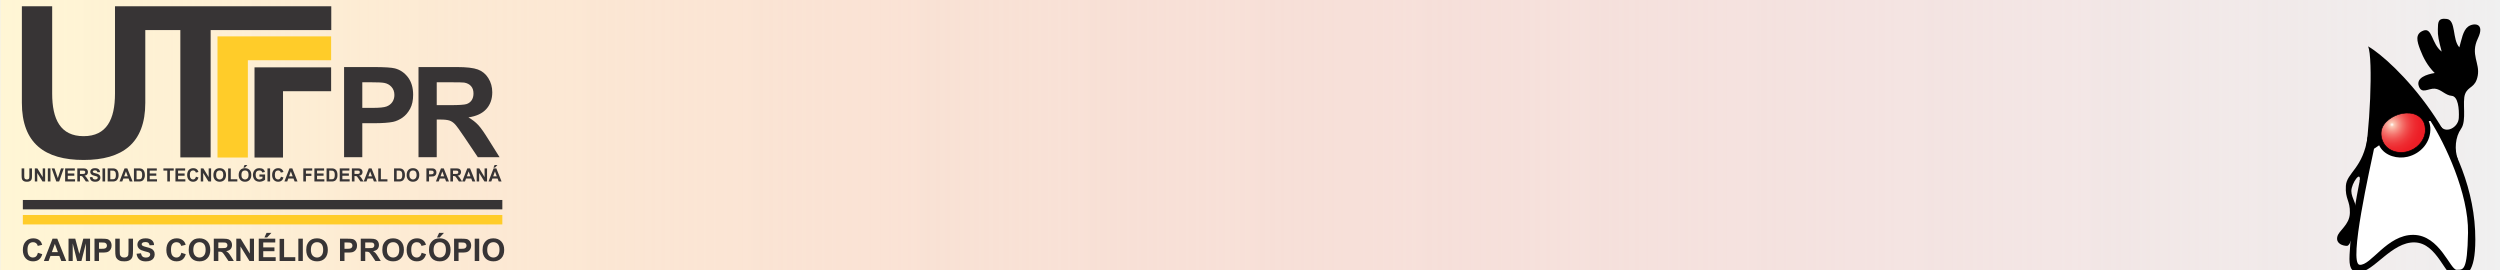
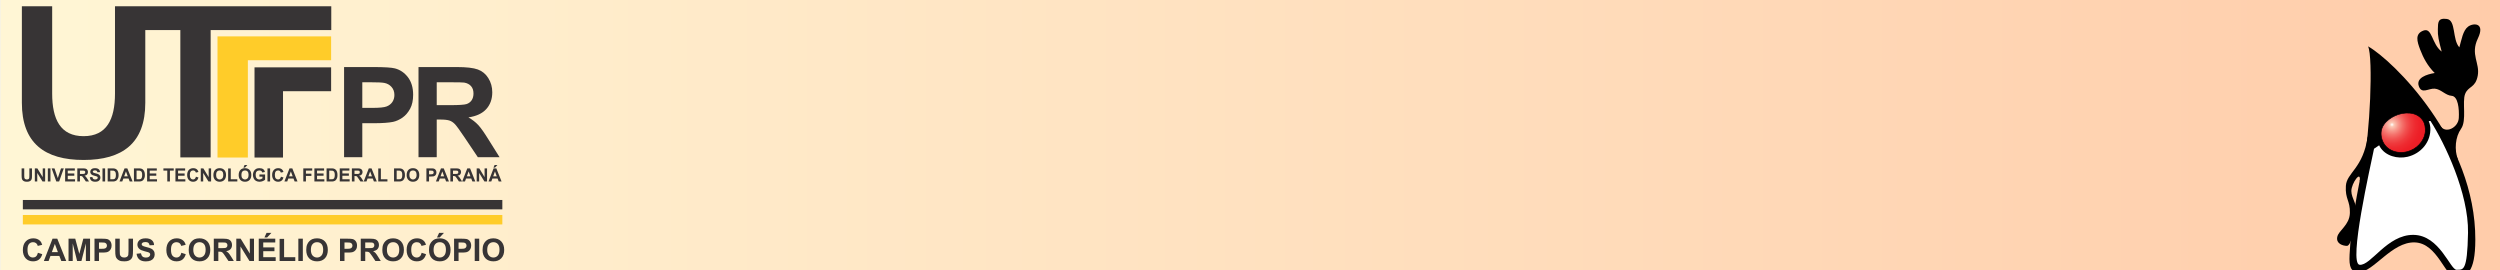
<svg xmlns="http://www.w3.org/2000/svg" xmlns:xlink="http://www.w3.org/1999/xlink" version="1.1" id="Layer_1" x="0px" y="0px" viewBox="0 0 833 89.8" style="enable-background:new 0 0 833 89.8;" xml:space="preserve">
  <defs id="defs87">
    <linearGradient id="linearGradient1173">
      <stop style="stop-color:#fff6d5;stop-opacity:1;" offset="0" id="stop1169" />
-       <stop style="stop-color:#ffaaaa;stop-opacity:0" offset="1" id="stop1171" />
+       <stop style="stop-color:#ffccaa;stop-opacity:1" offset="1" id="stop1171" />
    </linearGradient>
    <style type="text/css" id="style1003">
   
    .fil0 {fill:#373435}
    .fil1 {fill:#FFCC29}
    .fil2 {fill:#373435;fill-rule:nonzero}
    .fil3 {fill:#FFCC29;fill-rule:nonzero}
   
  </style>
    <linearGradient xlink:href="#linearGradient1173" id="linearGradient1175" x1="0.15" y1="45.992" x2="836.099" y2="45.992" gradientUnits="userSpaceOnUse" />
  </defs>
  <style type="text/css" id="style2">
	.st0{fill:#232E35;}
	.st1{fill:#9365C9;}
	.st2{fill:#BCBBBC;}
	.st3{fill:#9468CC;}
	.st4{fill:#B4B3B4;}
	.st5{fill:#FFFFFF;}
</style>
  <rect x="0.15" y="-0.49" class="st0" width="835.949" height="92.965" id="rect4" style="fill:url(#linearGradient1175);fill-opacity:1;stroke:none;stroke-width:1.023" />
  <g style="clip-rule:evenodd;fill-rule:evenodd;image-rendering:optimizeQuality;shape-rendering:geometricPrecision;text-rendering:geometricPrecision" id="g1051" transform="matrix(0.01719931,0,0,0.01719931,7.201937,2.080017)">
    <g id="Camada_x0020_1">
      <g id="_304389040">
        <polygon class="fil0" points="5064,2931 5064,1646 5996,1646 5996,1184 4512,1184 4512,2931 " id="polygon1008" />
        <path class="fil0" d="m 1809,0 v 1691 c 0,499 -160,826 -608,826 -449,0 -609,-327 -609,-826 V 0 H 5 v 1871 c 0,784 445,1107 1196,1107 750,0 1195,-323 1195,-1107 V 461 h 679 v 2467 h 587 V 461 H 5999 V 0 Z" id="path1010" />
        <path class="fil0" d="m 0,3141 h 51 v 138 c 0,22 1,36 2,42 2,11 7,19 15,25 9,7 20,10 34,10 15,0 26,-3 33,-9 7,-6 12,-13 13,-22 2,-9 2,-23 2,-43 v -141 h 51 v 134 c 0,30 -1,52 -4,64 -3,13 -8,24 -15,32 -7,9 -17,16 -30,21 -12,5 -28,8 -48,8 -24,0 -43,-3 -55,-9 -13,-5 -22,-13 -30,-22 -7,-9 -12,-18 -14,-28 -3,-14 -5,-36 -5,-64 z m 256,254 v -254 h 49 l 104,170 v -170 h 47 v 254 H 405 L 303,3229 v 166 z m 252,0 v -254 h 51 v 254 z m 164,0 -90,-254 h 55 l 64,188 62,-188 h 54 l -90,254 z m 171,0 v -254 h 188 v 43 H 894 v 56 h 127 v 43 H 894 v 69 h 141 v 43 z m 236,0 v -254 h 107 c 27,0 47,2 59,7 12,4 22,13 29,24 8,12 11,25 11,40 0,19 -5,35 -16,48 -11,12 -28,20 -50,23 11,7 20,14 27,21 7,8 17,22 29,42 l 31,49 h -61 l -37,-55 c -13,-20 -22,-32 -27,-37 -5,-6 -10,-9 -15,-11 -5,-2 -14,-3 -26,-3 h -10 v 106 z m 51,-146 h 38 c 24,0 39,-1 45,-4 7,-2 11,-5 15,-10 3,-5 5,-12 5,-19 0,-9 -2,-16 -7,-21 -4,-5 -11,-9 -19,-10 -4,-1 -17,-1 -37,-1 h -40 z m 191,64 49,-5 c 3,16 9,29 18,37 10,8 22,11 37,11 17,0 29,-3 37,-10 9,-7 13,-15 13,-25 0,-6 -2,-11 -5,-15 -4,-4 -10,-8 -19,-11 -6,-2 -19,-6 -40,-11 -28,-7 -47,-15 -58,-25 -15,-14 -23,-31 -23,-51 0,-13 3,-25 11,-37 7,-11 18,-20 31,-26 14,-5 30,-8 50,-8 32,0 55,7 72,21 16,14 24,32 25,56 l -51,2 c -2,-13 -7,-23 -14,-28 -7,-6 -18,-9 -33,-9 -14,0 -26,3 -34,9 -6,4 -8,10 -8,16 0,6 2,11 7,16 6,5 22,11 47,17 25,5 43,12 55,18 12,6 21,15 28,26 7,11 10,24 10,40 0,15 -4,28 -12,41 -8,13 -19,22 -34,29 -15,6 -33,9 -55,9 -32,0 -57,-8 -74,-22 -17,-15 -27,-37 -30,-65 z m 246,82 v -254 h 51 v 254 z m 100,-254 h 93 c 21,0 37,2 48,5 15,4 28,12 38,23 11,11 19,25 24,41 6,17 9,37 9,61 0,21 -3,39 -8,54 -7,18 -16,33 -27,45 -9,8 -21,15 -36,20 -11,4 -26,5 -45,5 h -96 z m 51,43 v 168 h 38 c 14,0 24,0 31,-2 8,-2 15,-6 20,-11 6,-4 10,-13 14,-24 3,-11 5,-27 5,-47 0,-19 -2,-34 -5,-45 -4,-10 -9,-19 -15,-25 -6,-5 -14,-9 -23,-12 -8,-1 -22,-2 -42,-2 z m 432,211 h -56 l -22,-57 h -101 l -21,57 h -54 l 98,-254 h 54 z m -94,-100 -35,-95 -34,95 z m 120,-154 h 94 c 21,0 37,2 48,5 15,4 27,12 38,23 10,11 18,25 24,41 5,17 8,37 8,61 0,21 -2,39 -8,54 -6,18 -15,33 -27,45 -8,8 -20,15 -35,20 -12,4 -27,5 -46,5 h -96 z m 51,43 v 168 h 38 c 15,0 25,0 31,-2 9,-2 15,-6 21,-11 5,-4 10,-13 13,-24 4,-11 5,-27 5,-47 0,-19 -1,-34 -5,-45 -3,-10 -8,-19 -14,-25 -6,-5 -14,-9 -24,-12 -7,-1 -21,-2 -42,-2 z m 204,211 v -254 h 188 v 43 h -137 v 56 h 127 v 43 h -127 v 69 h 141 v 43 z m 391,0 v -211 h -75 v -43 h 200 v 43 h -74 v 211 z m 158,0 v -254 h 188 v 43 h -137 v 56 h 127 v 43 h -127 v 69 h 141 v 43 z m 397,-93 50,16 c -8,27 -20,48 -38,61 -18,14 -40,21 -67,21 -34,0 -61,-12 -83,-35 -21,-23 -32,-55 -32,-95 0,-42 11,-75 32,-98 22,-24 51,-35 86,-35 31,0 56,9 75,27 12,11 20,27 26,47 l -50,12 c -3,-13 -10,-23 -19,-31 -10,-8 -21,-11 -35,-11 -18,0 -34,6 -45,20 -12,13 -18,35 -18,66 0,32 6,55 18,68 11,14 26,21 44,21 14,0 26,-5 35,-13 10,-9 17,-23 21,-41 z m 94,93 v -254 h 50 l 103,170 v -170 h 47 v 254 h -51 l -102,-166 v 166 z m 244,-125 c 0,-26 4,-48 12,-66 5,-12 13,-24 23,-34 10,-11 21,-18 33,-23 15,-7 34,-10 54,-10 37,0 67,11 89,35 23,23 34,55 34,96 0,42 -11,74 -33,97 -22,23 -52,35 -89,35 -38,0 -68,-12 -90,-35 -22,-23 -33,-55 -33,-95 z m 53,-2 c 0,29 6,51 19,66 14,14 30,22 51,22 20,0 37,-8 50,-22 13,-15 19,-37 19,-67 0,-29 -6,-51 -19,-65 -12,-14 -29,-21 -50,-21 -21,0 -38,7 -51,21 -13,15 -19,37 -19,66 z m 233,127 v -252 h 51 v 209 h 127 v 43 z m 204,-125 c 0,-26 4,-48 12,-66 5,-12 13,-24 23,-34 10,-11 21,-18 33,-23 15,-7 34,-10 54,-10 37,0 67,11 90,35 22,23 33,55 33,96 0,42 -11,74 -33,97 -22,23 -52,35 -89,35 -38,0 -68,-12 -90,-35 -22,-23 -33,-55 -33,-95 z m 53,-2 c 0,29 6,51 19,66 14,14 30,22 51,22 20,0 37,-8 50,-22 13,-15 19,-37 19,-67 0,-29 -6,-51 -19,-65 -12,-14 -29,-21 -50,-21 -21,0 -38,7 -51,21 -13,15 -19,37 -19,66 z m 38,-142 24,-51 h 54 l -47,51 z m 311,176 v -43 h 110 v 101 c -10,11 -26,20 -46,28 -20,8 -41,12 -62,12 -26,0 -49,-6 -69,-17 -20,-11 -34,-27 -44,-48 -10,-21 -15,-43 -15,-68 0,-26 6,-50 17,-70 11,-21 27,-37 48,-48 16,-8 36,-12 60,-12 32,0 56,6 74,19 18,14 29,32 34,55 l -51,10 c -3,-13 -10,-22 -20,-30 -10,-7 -22,-10 -37,-10 -22,0 -40,7 -53,21 -13,14 -19,35 -19,63 0,30 6,53 20,68 13,15 30,23 52,23 11,0 21,-2 32,-7 11,-4 20,-9 28,-15 v -32 z m 156,93 v -254 h 51 v 254 z m 261,-93 49,16 c -7,27 -20,48 -37,61 -18,14 -40,21 -68,21 -33,0 -61,-12 -82,-35 -22,-23 -33,-55 -33,-95 0,-42 11,-75 33,-98 22,-24 50,-35 86,-35 30,0 56,9 75,27 11,11 20,27 26,47 l -51,12 c -3,-13 -9,-23 -19,-31 -9,-8 -20,-11 -34,-11 -19,0 -34,6 -46,20 -11,13 -17,35 -17,66 0,32 6,55 17,68 12,14 27,21 45,21 13,0 25,-5 35,-13 10,-9 17,-23 21,-41 z m 321,93 h -56 l -22,-57 h -101 l -20,57 h -55 l 99,-254 h 54 z m -94,-100 -35,-95 -34,95 z m 206,100 v -254 h 173 v 43 h -122 v 60 h 106 v 43 h -106 v 108 z m 215,0 v -254 h 188 v 43 h -137 v 56 h 127 v 43 h -127 v 69 h 142 v 43 z m 236,-254 h 93 c 21,0 37,2 48,5 15,4 27,12 38,23 11,11 19,25 24,41 6,17 8,37 8,61 0,21 -2,39 -7,54 -7,18 -16,33 -27,45 -9,8 -21,15 -36,20 -11,4 -27,5 -45,5 h -96 z m 51,43 v 168 h 38 c 14,0 24,0 31,-2 8,-2 15,-6 20,-11 6,-4 10,-13 13,-24 4,-11 6,-27 6,-47 0,-19 -2,-34 -6,-45 -3,-10 -8,-19 -14,-25 -6,-5 -14,-9 -24,-12 -7,-1 -21,-2 -41,-2 z m 204,211 v -254 h 187 v 43 h -136 v 56 h 126 v 43 h -126 v 69 h 141 v 43 z m 235,0 v -254 h 108 c 26,0 46,2 58,7 13,4 22,13 30,24 7,12 11,25 11,40 0,19 -6,35 -17,48 -11,12 -28,20 -50,23 11,7 20,14 27,21 8,8 17,22 29,42 l 31,49 h -61 l -37,-55 c -13,-20 -22,-32 -26,-37 -5,-6 -10,-9 -16,-11 -5,-2 -14,-3 -26,-3 h -10 v 106 z m 51,-146 h 38 c 24,0 40,-1 46,-4 6,-2 11,-5 14,-10 3,-5 5,-12 5,-19 0,-9 -2,-16 -7,-21 -4,-5 -11,-9 -19,-10 -4,-1 -16,-1 -37,-1 h -40 z m 432,146 h -56 l -22,-57 h -101 l -21,57 h -54 l 99,-254 h 53 z m -94,-100 -35,-95 -34,95 z m 122,100 v -252 h 51 v 209 h 127 v 43 z m 306,-254 h 93 c 21,0 37,2 48,5 15,4 27,12 38,23 11,11 19,25 24,41 6,17 8,37 8,61 0,21 -2,39 -7,54 -7,18 -16,33 -27,45 -9,8 -21,15 -36,20 -11,4 -27,5 -45,5 h -96 z m 51,43 v 168 h 38 c 14,0 24,0 31,-2 8,-2 15,-6 20,-11 6,-4 10,-13 14,-24 3,-11 5,-27 5,-47 0,-19 -2,-34 -5,-45 -4,-10 -9,-19 -15,-25 -6,-5 -14,-9 -24,-12 -7,-1 -21,-2 -41,-2 z m 193,86 c 0,-26 4,-48 12,-66 6,-12 13,-24 23,-34 10,-11 21,-18 33,-23 16,-7 34,-10 54,-10 38,0 67,11 90,35 22,23 33,55 33,96 0,42 -11,74 -33,97 -22,23 -52,35 -89,35 -37,0 -67,-12 -89,-35 -23,-23 -34,-55 -34,-95 z m 53,-2 c 0,29 7,51 20,66 13,14 30,22 50,22 20,0 37,-8 50,-22 13,-15 20,-37 20,-67 0,-29 -7,-51 -19,-65 -13,-14 -30,-21 -51,-21 -21,0 -38,7 -51,21 -13,15 -19,37 -19,66 z m 330,127 v -254 h 82 c 31,0 51,1 61,4 14,4 26,12 36,25 10,12 15,29 15,49 0,16 -3,29 -9,40 -5,10 -13,19 -21,25 -9,6 -18,10 -27,12 -12,2 -29,3 -53,3 h -33 v 96 z m 51,-211 v 72 h 28 c 20,0 34,-1 40,-4 7,-2 12,-7 16,-12 4,-6 6,-13 6,-20 0,-9 -3,-17 -8,-23 -5,-6 -12,-10 -20,-11 -7,-1 -19,-2 -37,-2 z m 386,211 h -55 l -22,-57 h -101 l -21,57 h -54 l 98,-254 h 54 z m -94,-100 -35,-95 -34,95 z m 121,100 v -254 h 108 c 27,0 46,2 59,7 12,4 22,13 29,24 7,12 11,25 11,40 0,19 -6,35 -17,48 -11,12 -28,20 -50,23 11,7 20,14 28,21 7,8 16,22 29,42 l 30,49 h -61 l -36,-55 c -14,-20 -22,-32 -27,-37 -5,-6 -10,-9 -16,-11 -5,-2 -14,-3 -25,-3 h -11 v 106 z m 51,-146 h 38 c 25,0 40,-1 46,-4 6,-2 11,-5 14,-10 4,-5 5,-12 5,-19 0,-9 -2,-16 -6,-21 -5,-5 -11,-9 -20,-10 -4,-1 -16,-1 -37,-1 h -40 z m 432,146 h -56 l -22,-57 h -101 l -21,57 h -54 l 99,-254 h 54 z m -94,-100 -35,-95 -34,95 z m 121,100 v -254 h 50 l 103,170 v -170 h 48 v 254 h -51 l -102,-166 v 166 z m 482,0 h -55 l -22,-57 h -101 l -21,57 h -54 l 98,-254 h 54 z m -93,-100 -35,-95 -34,95 z m -65,-169 24,-51 h 54 l -47,51 z" id="path1012" />
        <polygon class="fil1" points="5996,584 5996,1046 4383,1046 4383,2931 3795,2931 3795,584 " id="polygon1014" />
        <path class="fil0" d="M 6247,2924 V 1178 h 566 c 214,0 354,9 419,26 100,26 184,83 252,171 67,88 101,201 101,340 0,107 -19,198 -58,270 -40,74 -89,131 -149,173 -60,41 -121,69 -182,82 -85,17 -207,26 -366,26 h -230 v 658 z m 353,-1451 v 496 h 193 c 139,0 232,-9 279,-28 46,-18 83,-46 110,-85 26,-39 40,-85 40,-136 0,-64 -19,-116 -57,-158 -37,-41 -84,-67 -141,-77 -42,-8 -127,-12 -254,-12 z" id="path1016" />
        <path class="fil0" d="M 7689,2924 V 1178 h 743 c 186,0 322,16 406,47 85,31 153,87 203,167 51,81 77,172 77,275 0,131 -39,240 -116,325 -77,85 -192,139 -346,161 77,45 140,94 189,147 50,53 117,148 201,284 l 213,340 h -421 l -255,-380 c -91,-136 -153,-221 -186,-257 -33,-35 -69,-59 -106,-72 -38,-13 -97,-20 -178,-20 h -71 v 729 z m 353,-1008 h 261 c 169,0 275,-7 317,-21 42,-14 75,-39 99,-74 23,-35 35,-78 35,-131 0,-59 -15,-106 -47,-142 -31,-36 -75,-59 -133,-69 -28,-4 -114,-6 -257,-6 h -275 z" id="path1018" />
      </g>
      <g id="g1023">
        <polygon class="fil2" points="24,3753 9313,3753 9313,3935 24,3935 " id="polygon1021" />
      </g>
      <path class="fil2" d="m 316,4776 84,27 c -13,47 -35,82 -65,105 -30,23 -68,34 -114,34 -58,0 -105,-19 -142,-58 -36,-39 -55,-93 -55,-161 0,-72 19,-128 56,-167 37,-40 86,-60 146,-60 53,0 96,16 129,47 19,18 34,45 44,79 l -86,21 c -5,-22 -16,-40 -32,-53 -17,-13 -36,-19 -59,-19 -32,0 -58,11 -78,34 -20,23 -30,60 -30,112 0,54 10,93 29,116 20,23 45,35 77,35 23,0 43,-7 60,-22 16,-15 28,-38 36,-70 z m 548,159 h -95 l -38,-98 H 559 l -36,98 h -92 l 168,-432 h 92 z m -161,-171 -59,-160 -58,160 z m 206,171 v -432 h 130 l 79,295 77,-295 h 131 v 432 h -81 v -340 l -86,340 h -84 l -85,-340 v 340 z m 503,0 v -432 h 140 c 53,0 87,3 104,7 24,6 45,20 62,42 16,22 25,50 25,84 0,27 -5,49 -15,67 -9,18 -22,32 -36,43 -15,10 -30,17 -46,20 -20,4 -50,6 -90,6 h -57 v 163 z m 87,-359 v 123 h 48 c 34,0 57,-2 69,-7 11,-4 20,-11 27,-21 7,-10 10,-21 10,-34 0,-15 -5,-28 -14,-39 -9,-10 -21,-16 -35,-19 -10,-2 -31,-3 -63,-3 z m 315,-73 h 87 v 234 c 0,37 1,61 3,72 4,18 13,32 27,43 14,11 33,16 57,16 25,0 44,-5 56,-15 13,-10 20,-23 23,-37 2,-15 4,-40 4,-74 v -239 h 87 v 227 c 0,52 -3,89 -7,110 -5,21 -14,39 -26,54 -13,15 -30,27 -51,35 -21,9 -49,13 -83,13 -41,0 -73,-4 -94,-14 -21,-9 -38,-22 -50,-37 -13,-15 -21,-31 -25,-48 -6,-25 -8,-61 -8,-109 z m 413,292 85,-9 c 5,29 16,50 31,63 16,13 37,20 63,20 28,0 50,-6 64,-18 14,-12 21,-25 21,-41 0,-11 -3,-19 -9,-26 -6,-8 -16,-14 -31,-19 -10,-4 -34,-10 -70,-19 -47,-12 -79,-26 -98,-43 -27,-23 -40,-52 -40,-87 0,-22 6,-42 19,-61 12,-19 30,-34 54,-44 23,-10 51,-15 84,-15 55,0 95,12 123,36 27,23 42,55 43,95 l -87,4 c -4,-23 -12,-39 -24,-48 -12,-10 -31,-15 -55,-15 -26,0 -46,5 -60,16 -9,6 -14,15 -14,27 0,10 5,19 13,26 11,9 38,19 80,29 43,10 74,20 94,31 21,10 37,25 48,44 12,18 17,41 17,68 0,25 -7,48 -20,70 -14,21 -33,37 -59,48 -25,10 -56,16 -94,16 -54,0 -96,-13 -125,-38 -29,-25 -47,-62 -53,-110 z m 868,-19 85,27 c -13,47 -35,82 -65,105 -30,23 -68,34 -115,34 -57,0 -104,-19 -141,-58 -37,-39 -55,-93 -55,-161 0,-72 18,-128 55,-167 37,-40 86,-60 147,-60 52,0 95,16 128,47 20,18 35,45 44,79 l -86,21 c -5,-22 -16,-40 -32,-53 -16,-13 -36,-19 -59,-19 -32,0 -58,11 -78,34 -20,23 -29,60 -29,112 0,54 9,93 29,116 20,23 45,35 76,35 24,0 43,-7 60,-22 17,-15 29,-38 36,-70 z m 142,-54 c 0,-44 6,-81 19,-111 10,-22 24,-42 41,-59 17,-17 35,-30 55,-39 27,-11 58,-17 93,-17 64,0 115,20 153,59 38,40 57,95 57,165 0,70 -19,124 -57,163 -38,40 -88,59 -151,59 -65,0 -116,-19 -154,-58 -37,-39 -56,-93 -56,-162 z m 89,-3 c 0,49 12,86 34,111 23,25 51,38 86,38 35,0 63,-13 86,-38 22,-25 33,-62 33,-112 0,-50 -11,-87 -32,-111 -22,-24 -51,-36 -87,-36 -36,0 -65,12 -87,37 -22,24 -33,61 -33,111 z m 397,216 v -432 h 184 c 46,0 79,4 100,12 21,8 38,22 51,41 12,20 18,43 18,68 0,33 -9,60 -28,81 -19,21 -48,34 -86,40 19,11 35,23 47,36 12,13 29,36 50,70 l 52,84 h -104 l -63,-94 c -22,-33 -37,-55 -46,-63 -8,-9 -17,-15 -26,-18 -9,-4 -24,-5 -44,-5 h -17 v 180 z m 88,-249 h 64 c 42,0 68,-2 78,-5 11,-4 19,-10 25,-19 6,-8 9,-19 9,-32 0,-15 -4,-26 -12,-35 -8,-9 -19,-15 -33,-17 -7,-1 -28,-2 -63,-2 h -68 z m 348,249 v -432 h 85 l 177,289 v -289 h 81 v 432 h -88 l -174,-281 v 281 z m 435,0 v -432 h 320 v 73 h -233 v 96 h 217 v 73 h -217 v 117 h 241 v 73 z m 110,-456 41,-88 h 93 l -81,88 z m 294,456 v -428 h 87 v 355 h 217 v 73 z m 363,0 v -432 h 87 v 432 z m 153,-213 c 0,-44 6,-81 20,-111 9,-22 23,-42 40,-59 17,-17 35,-30 55,-39 27,-11 58,-17 94,-17 63,0 114,20 152,59 38,40 57,95 57,165 0,70 -19,124 -56,163 -38,40 -89,59 -152,59 -64,0 -116,-19 -153,-58 -38,-39 -57,-93 -57,-162 z m 90,-3 c 0,49 11,86 33,111 23,25 52,38 86,38 35,0 64,-13 86,-38 22,-25 33,-62 33,-112 0,-50 -11,-87 -32,-111 -22,-24 -51,-36 -87,-36 -36,0 -64,12 -86,37 -22,24 -33,61 -33,111 z m 564,216 v -432 h 140 c 53,0 87,3 103,7 25,6 46,20 62,42 17,22 25,50 25,84 0,27 -4,49 -14,67 -10,18 -22,32 -37,43 -15,10 -30,17 -45,20 -21,4 -51,6 -90,6 h -57 v 163 z m 87,-359 v 123 h 48 c 34,0 57,-2 68,-7 12,-4 21,-11 28,-21 6,-10 10,-21 10,-34 0,-15 -5,-28 -14,-39 -9,-10 -21,-16 -35,-19 -11,-2 -32,-3 -63,-3 z m 315,359 v -432 h 184 c 46,0 79,4 100,12 21,8 38,22 50,41 13,20 19,43 19,68 0,33 -10,60 -29,81 -18,21 -47,34 -85,40 19,11 35,23 47,36 12,13 29,36 49,70 l 53,84 h -104 l -63,-94 c -22,-33 -38,-55 -46,-63 -8,-9 -17,-15 -26,-18 -9,-4 -24,-5 -44,-5 h -18 v 180 z m 87,-249 h 65 c 41,0 68,-2 78,-5 10,-4 19,-10 24,-19 6,-8 9,-19 9,-32 0,-15 -4,-26 -11,-35 -8,-9 -19,-15 -33,-17 -7,-1 -28,-2 -64,-2 h -68 z m 331,36 c 0,-44 6,-81 19,-111 10,-22 23,-42 40,-59 17,-17 36,-30 56,-39 27,-11 58,-17 93,-17 64,0 115,20 153,59 38,40 57,95 57,165 0,70 -19,124 -57,163 -38,40 -88,59 -152,59 -64,0 -115,-19 -153,-58 -38,-39 -56,-93 -56,-162 z m 89,-3 c 0,49 12,86 34,111 23,25 51,38 86,38 35,0 63,-13 86,-38 22,-25 33,-62 33,-112 0,-50 -11,-87 -33,-111 -21,-24 -50,-36 -86,-36 -36,0 -65,12 -87,37 -22,24 -33,61 -33,111 z m 673,57 85,27 c -13,47 -35,82 -65,105 -30,23 -68,34 -115,34 -57,0 -104,-19 -141,-58 -37,-39 -55,-93 -55,-161 0,-72 18,-128 55,-167 37,-40 86,-60 147,-60 52,0 95,16 128,47 20,18 35,45 44,79 l -86,21 c -5,-22 -16,-40 -32,-53 -16,-13 -36,-19 -59,-19 -32,0 -58,11 -78,34 -20,23 -30,60 -30,112 0,54 10,93 30,116 20,23 45,35 76,35 24,0 43,-7 60,-22 17,-15 29,-38 36,-70 z m 142,-54 c 0,-44 6,-81 19,-111 10,-22 24,-42 41,-59 17,-17 35,-30 55,-39 27,-11 58,-17 93,-17 64,0 115,20 153,59 38,40 57,95 57,165 0,70 -19,124 -57,163 -38,40 -88,59 -151,59 -65,0 -116,-19 -154,-58 -37,-39 -56,-93 -56,-162 z m 89,-3 c 0,49 12,86 34,111 23,25 51,38 86,38 35,0 63,-13 86,-38 22,-25 33,-62 33,-112 0,-50 -11,-87 -32,-111 -22,-24 -51,-36 -87,-36 -36,0 -65,12 -87,37 -22,24 -33,61 -33,111 z m 66,-240 41,-88 h 93 l -81,88 z m 331,456 v -432 h 140 c 53,0 87,3 104,7 24,6 45,20 62,42 16,22 25,50 25,84 0,27 -5,49 -15,67 -9,18 -22,32 -36,43 -15,10 -30,17 -46,20 -20,4 -50,6 -90,6 h -57 v 163 z m 87,-359 v 123 h 48 c 34,0 57,-2 69,-7 11,-4 20,-11 27,-21 7,-10 10,-21 10,-34 0,-15 -5,-28 -14,-39 -9,-10 -21,-16 -35,-19 -10,-2 -31,-3 -63,-3 z m 313,359 v -432 h 87 v 432 z m 152,-213 c 0,-44 7,-81 20,-111 10,-22 23,-42 40,-59 17,-17 35,-30 56,-39 27,-11 58,-17 93,-17 63,0 114,20 152,59 38,40 58,95 58,165 0,70 -19,124 -57,163 -38,40 -89,59 -152,59 -64,0 -115,-19 -153,-58 -38,-39 -57,-93 -57,-162 z m 90,-3 c 0,49 11,86 34,111 22,25 51,38 86,38 34,0 63,-13 85,-38 22,-25 33,-62 33,-112 0,-50 -10,-87 -32,-111 -22,-24 -51,-36 -86,-36 -36,0 -65,12 -87,37 -22,24 -33,61 -33,111 z" id="path1025" />
      <g id="g1029">
        <polygon class="fil3" points="24,4044 9313,4044 9313,4227 24,4227 " id="polygon1027" />
      </g>
    </g>
  </g>
  <g id="g76">
    <defs id="defs71">
      <rect id="SVGID_1_" x="0.15" y="-0.49" width="832.18" height="89.17" />
    </defs>
    <clipPath id="SVGID_2_">
      <use xlink:href="#SVGID_1_" style="overflow:visible;" id="use73" />
    </clipPath>
  </g>
  <g id="g1755" transform="matrix(0.2112445,0,0,0.2112445,778.7149,6.250229)">
    <path fill-rule="evenodd" clip-rule="evenodd" d="m 48.859,43.518 c 8.424,17.64 2.736,140.832 -7.128,184.032 -9.864,43.272 -19.728,98.28 -22.032,144.576 -1.008,19.728 2.016,27.504 14.904,27.504 22.752,0 51.624,-47.952 87.84,-46.872 36.288,1.08 47.808,55.008 64.8,54.648 16.992,-0.36 30.672,-6.264 30.816,-58.752 C 218.563,191.981 87.235,64.973 48.859,43.518 Z" id="path1694" />
    <path fill-rule="evenodd" clip-rule="evenodd" d="m 162.763,168.726 c 7.992,13.464 28.368,3.096 29.232,-12.096 0.864,-15.192 -1.368,-34.344 -11.232,-35.064 -9.864,-0.72 -16.92,-10.584 -26.784,-11.304 -9.864,-0.72 -20.448,9.144 -25.056,-3.96 -4.608,-13.104 12.384,-18.648 25.056,-20.736 -11.304,-11.304 -17.928,-23.832 -22.896,-36.864 -4.968,-13.032 -8.64,-24.984 5.256,-30.096 13.896,-5.112 12.744,21.168 28.656,33.192 -4.68,-17.712 -6.408,-25.056 -6.048,-35.352 0.36,-10.296 -0.36,-18.144 14.256,-16.128 14.616,2.016 8.28,32.4 19.656,44.784 3.456,-11.736 5.544,-26.64 13.896,-32.76 8.352,-6.12 27.36,-6.264 15.264,18.864 -12.096,25.128 3.528,38.736 -0.144,58.536 -3.672,19.8 -15.048,16.2 -19.944,28.944 -4.896,12.744 2.88,41.76 -6.336,54.792 -9.216,13.032 -10.872,33.048 -4.896,49.032 -18.36,-17.136 -27.936,-53.784 -27.936,-53.784 z" id="path1696" />
    <path fill-rule="evenodd" clip-rule="evenodd" d="m 48.355,185.646 c -7.416,50.832 -33.192,56.88 -34.488,77.976 -1.296,21.096 6.84,23.112 6.336,42.624 -0.504,19.512 -17.856,27.432 -19.944,38.016 -2.088,10.584 8.928,13.968 15.336,13.968 6.408,0 12.816,-28.08 15.408,-45.936 2.592,-17.856 -8.496,-28.368 -8.496,-40.608 0,-12.24 16.056,-34.632 13.104,-14.976 13.32,-21.024 19.657,-47.809 12.744,-71.064 z" id="path1698" />
    <path fill-rule="evenodd" clip-rule="evenodd" fill="#ffffff" d="m 58.292,205.013 c -5.616,27.504 -40.68,181.08 -22.824,183.024 17.856,1.944 43.272,-47.52 84.888,-47.16 41.688,0.36 58.104,55.44 68.256,55.08 10.152,-0.36 16.848,3.6 17.928,-58.464 1.08,-62.064 -36.792,-141.336 -59.184,-176.256 -30.385,1.944 -63.073,26.281 -89.064,43.776 z" id="path1700" />
    <g id="g1729">
      <path fill="none" d="m 139.162,172.181 c -1.95,-18.251 -19.12,-25.421 -35.661,-23.168 -13.889,1.893 -32.403,13.613 -34.107,28.64 -1.921,16.937 11.402,32.522 28.361,33.203 15.03,0.604 31.176,-6.668 37.93,-20.79 2.73,-5.704 3.797,-11.578 3.477,-17.885" id="path1702" />
      <path d="m 147.082,171.533 c -1.662,-17.195 -14.407,-27.988 -30.895,-30.627 -15.924,-2.549 -33.26,4.998 -44.408,16.146 -12.538,12.538 -13.039,29.978 -4.26,44.833 8.661,14.657 27.847,19.501 43.563,15.835 21.506,-5.015 37.398,-23.824 36,-46.187" id="path1704" />
      <radialGradient id="SVGID_1_-6" cx="86.63" cy="167.069" r="54.715" gradientUnits="userSpaceOnUse">
        <stop offset="0" style="stop-color:#FFFFFF" id="stop1706" />
        <stop offset="0.06" style="stop-color:#FBC8B4" id="stop1708" />
        <stop offset="0.071" style="stop-color:#FBC3B0" id="stop1710" />
        <stop offset="0.183" style="stop-color:#F7978B" id="stop1712" />
        <stop offset="0.299" style="stop-color:#F4716B" id="stop1714" />
        <stop offset="0.42" style="stop-color:#F15251" id="stop1716" />
        <stop offset="0.545" style="stop-color:#EF3A3D" id="stop1718" />
        <stop offset="0.678" style="stop-color:#EE292F" id="stop1720" />
        <stop offset="0.822" style="stop-color:#ED1F27" id="stop1722" />
        <stop offset="1" style="stop-color:#ED1C24" id="stop1724" />
      </radialGradient>
      <path fill="url(#SVGID_1_)" stroke="#000000" d="m 139.162,177.941 c -1.493,15.627 -13.947,28.182 -28.944,31.824 -15.87,3.854 -33.393,-2.257 -39.096,-18.576 -2.912,-8.332 -2.37,-16.879 2.637,-24.198 4.223,-6.171 11.033,-11 17.779,-14.066 13.924,-6.326 33.832,-7.029 43.531,7.077 3.675,5.346 4.318,11.639 4.093,17.939" id="path1727" style="fill:url(#SVGID_1_-6)" />
    </g>
  </g>
</svg>
